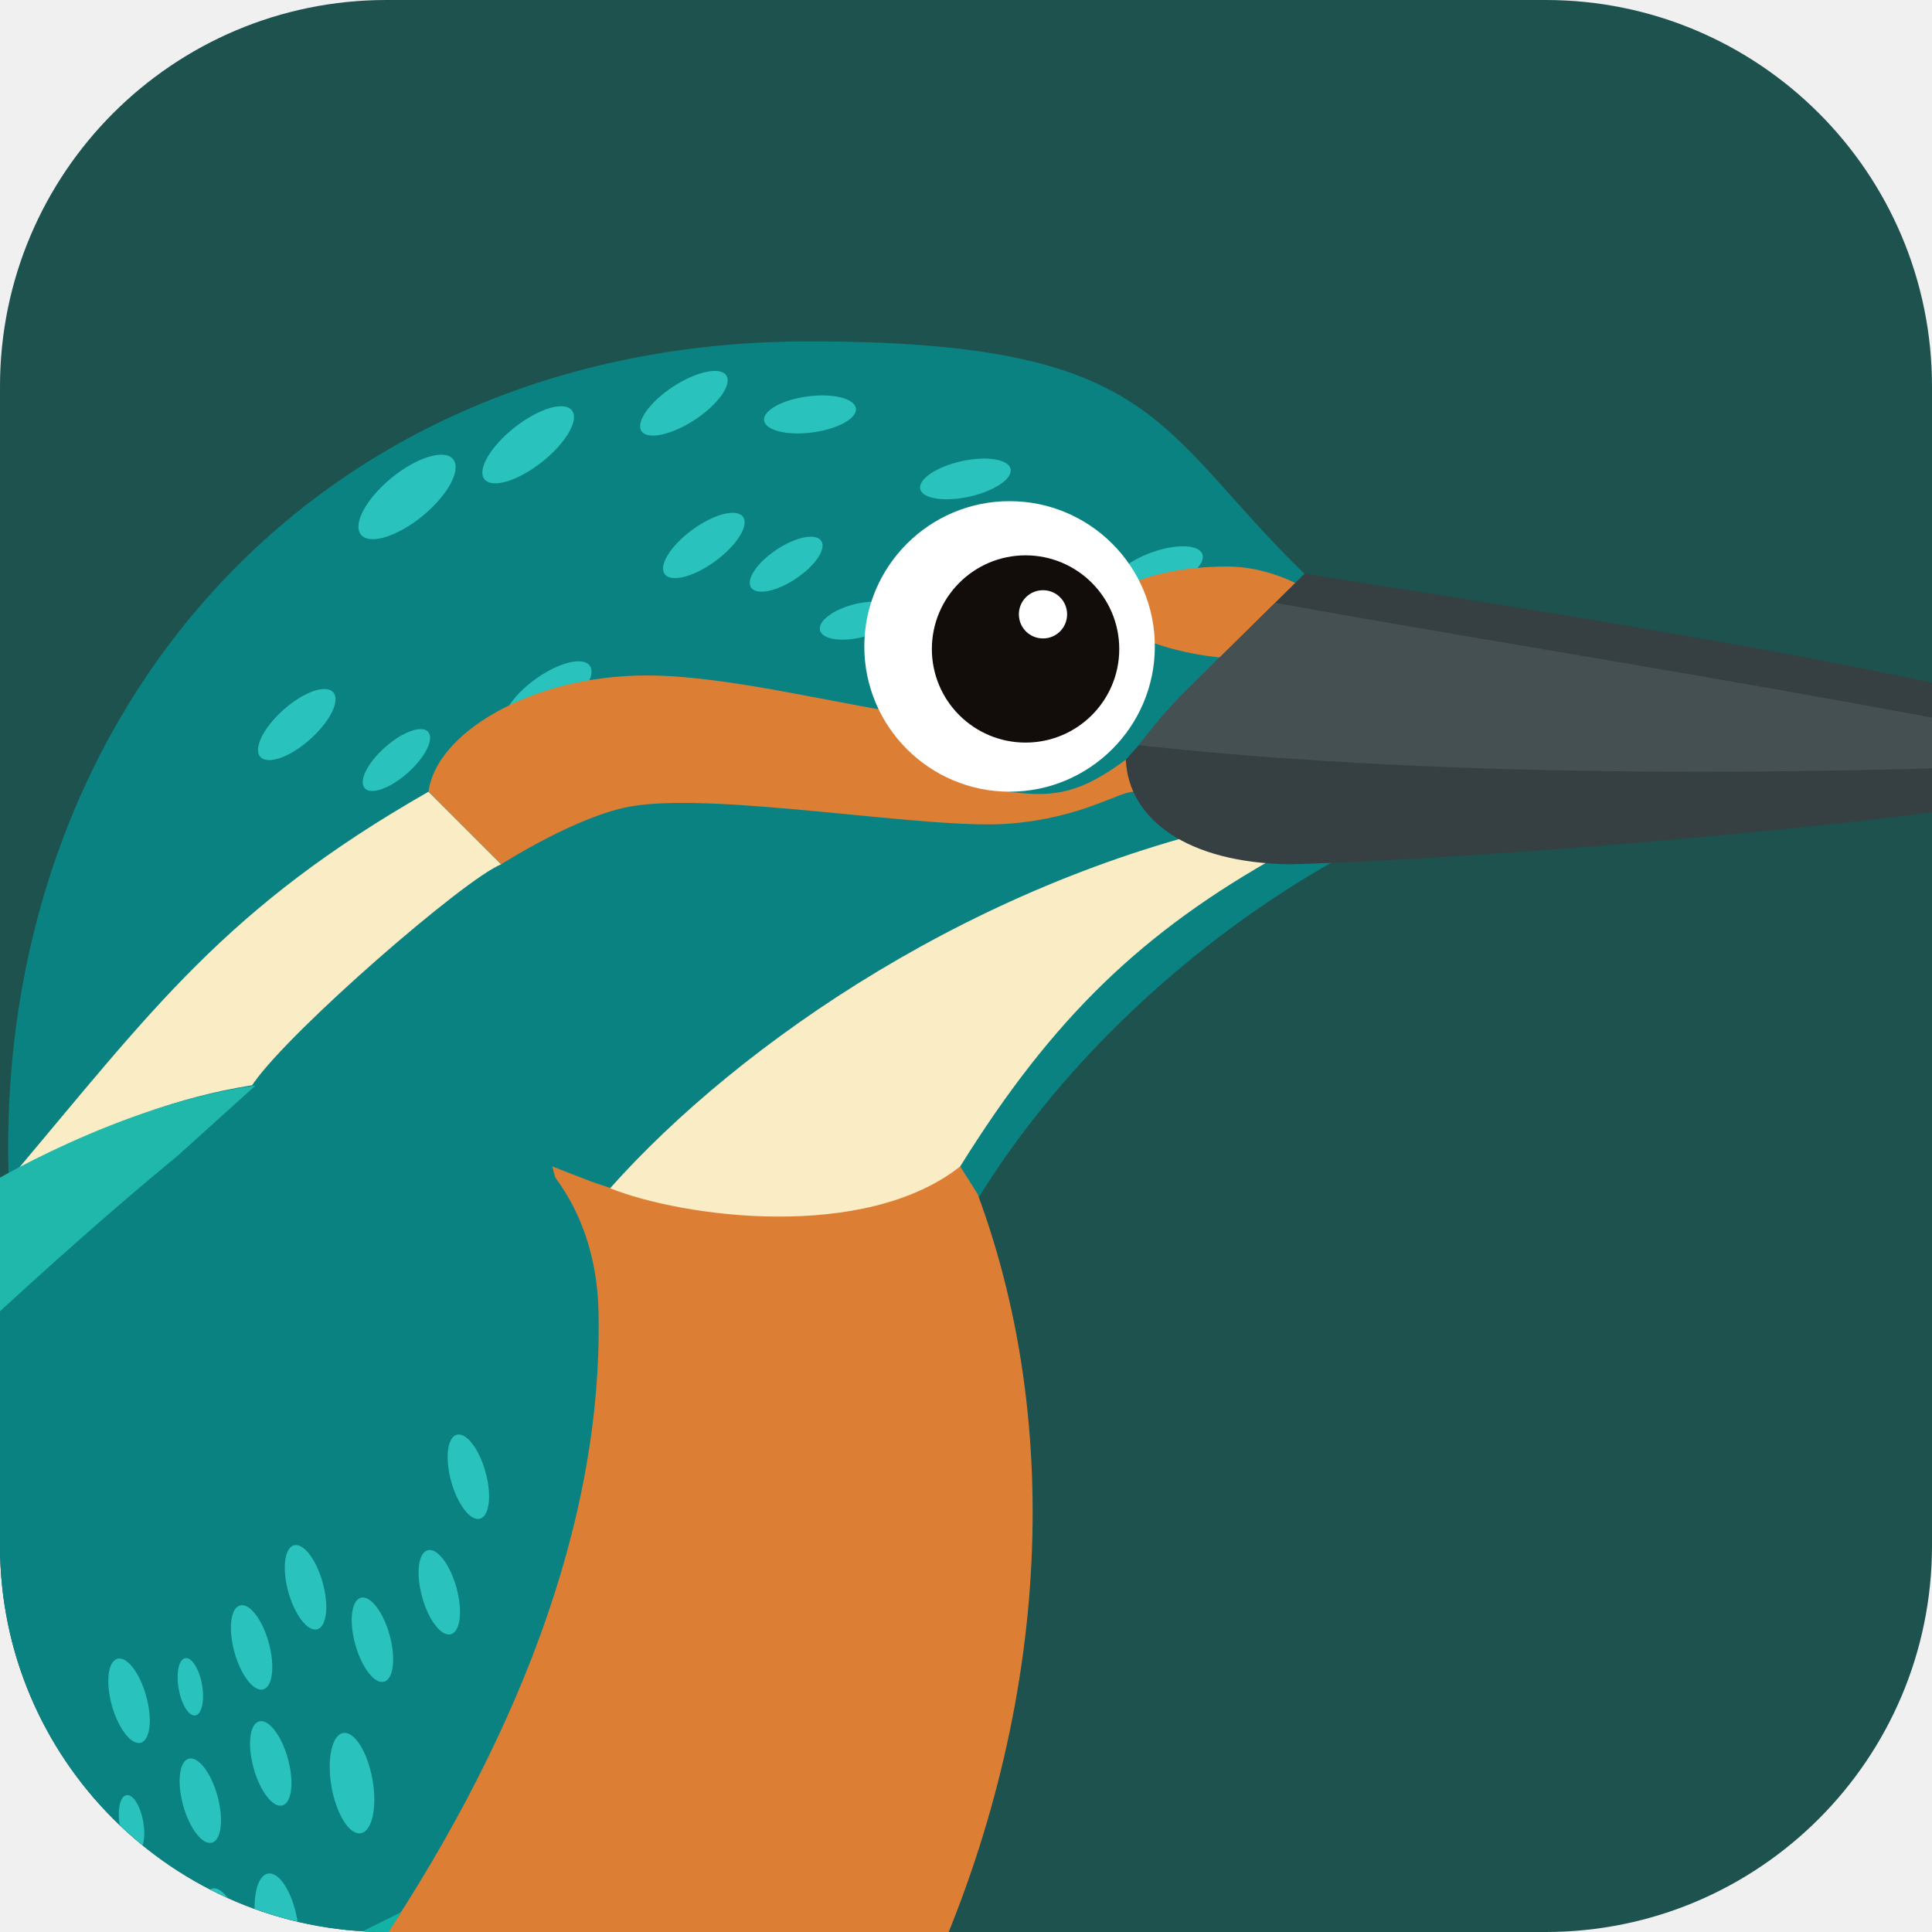
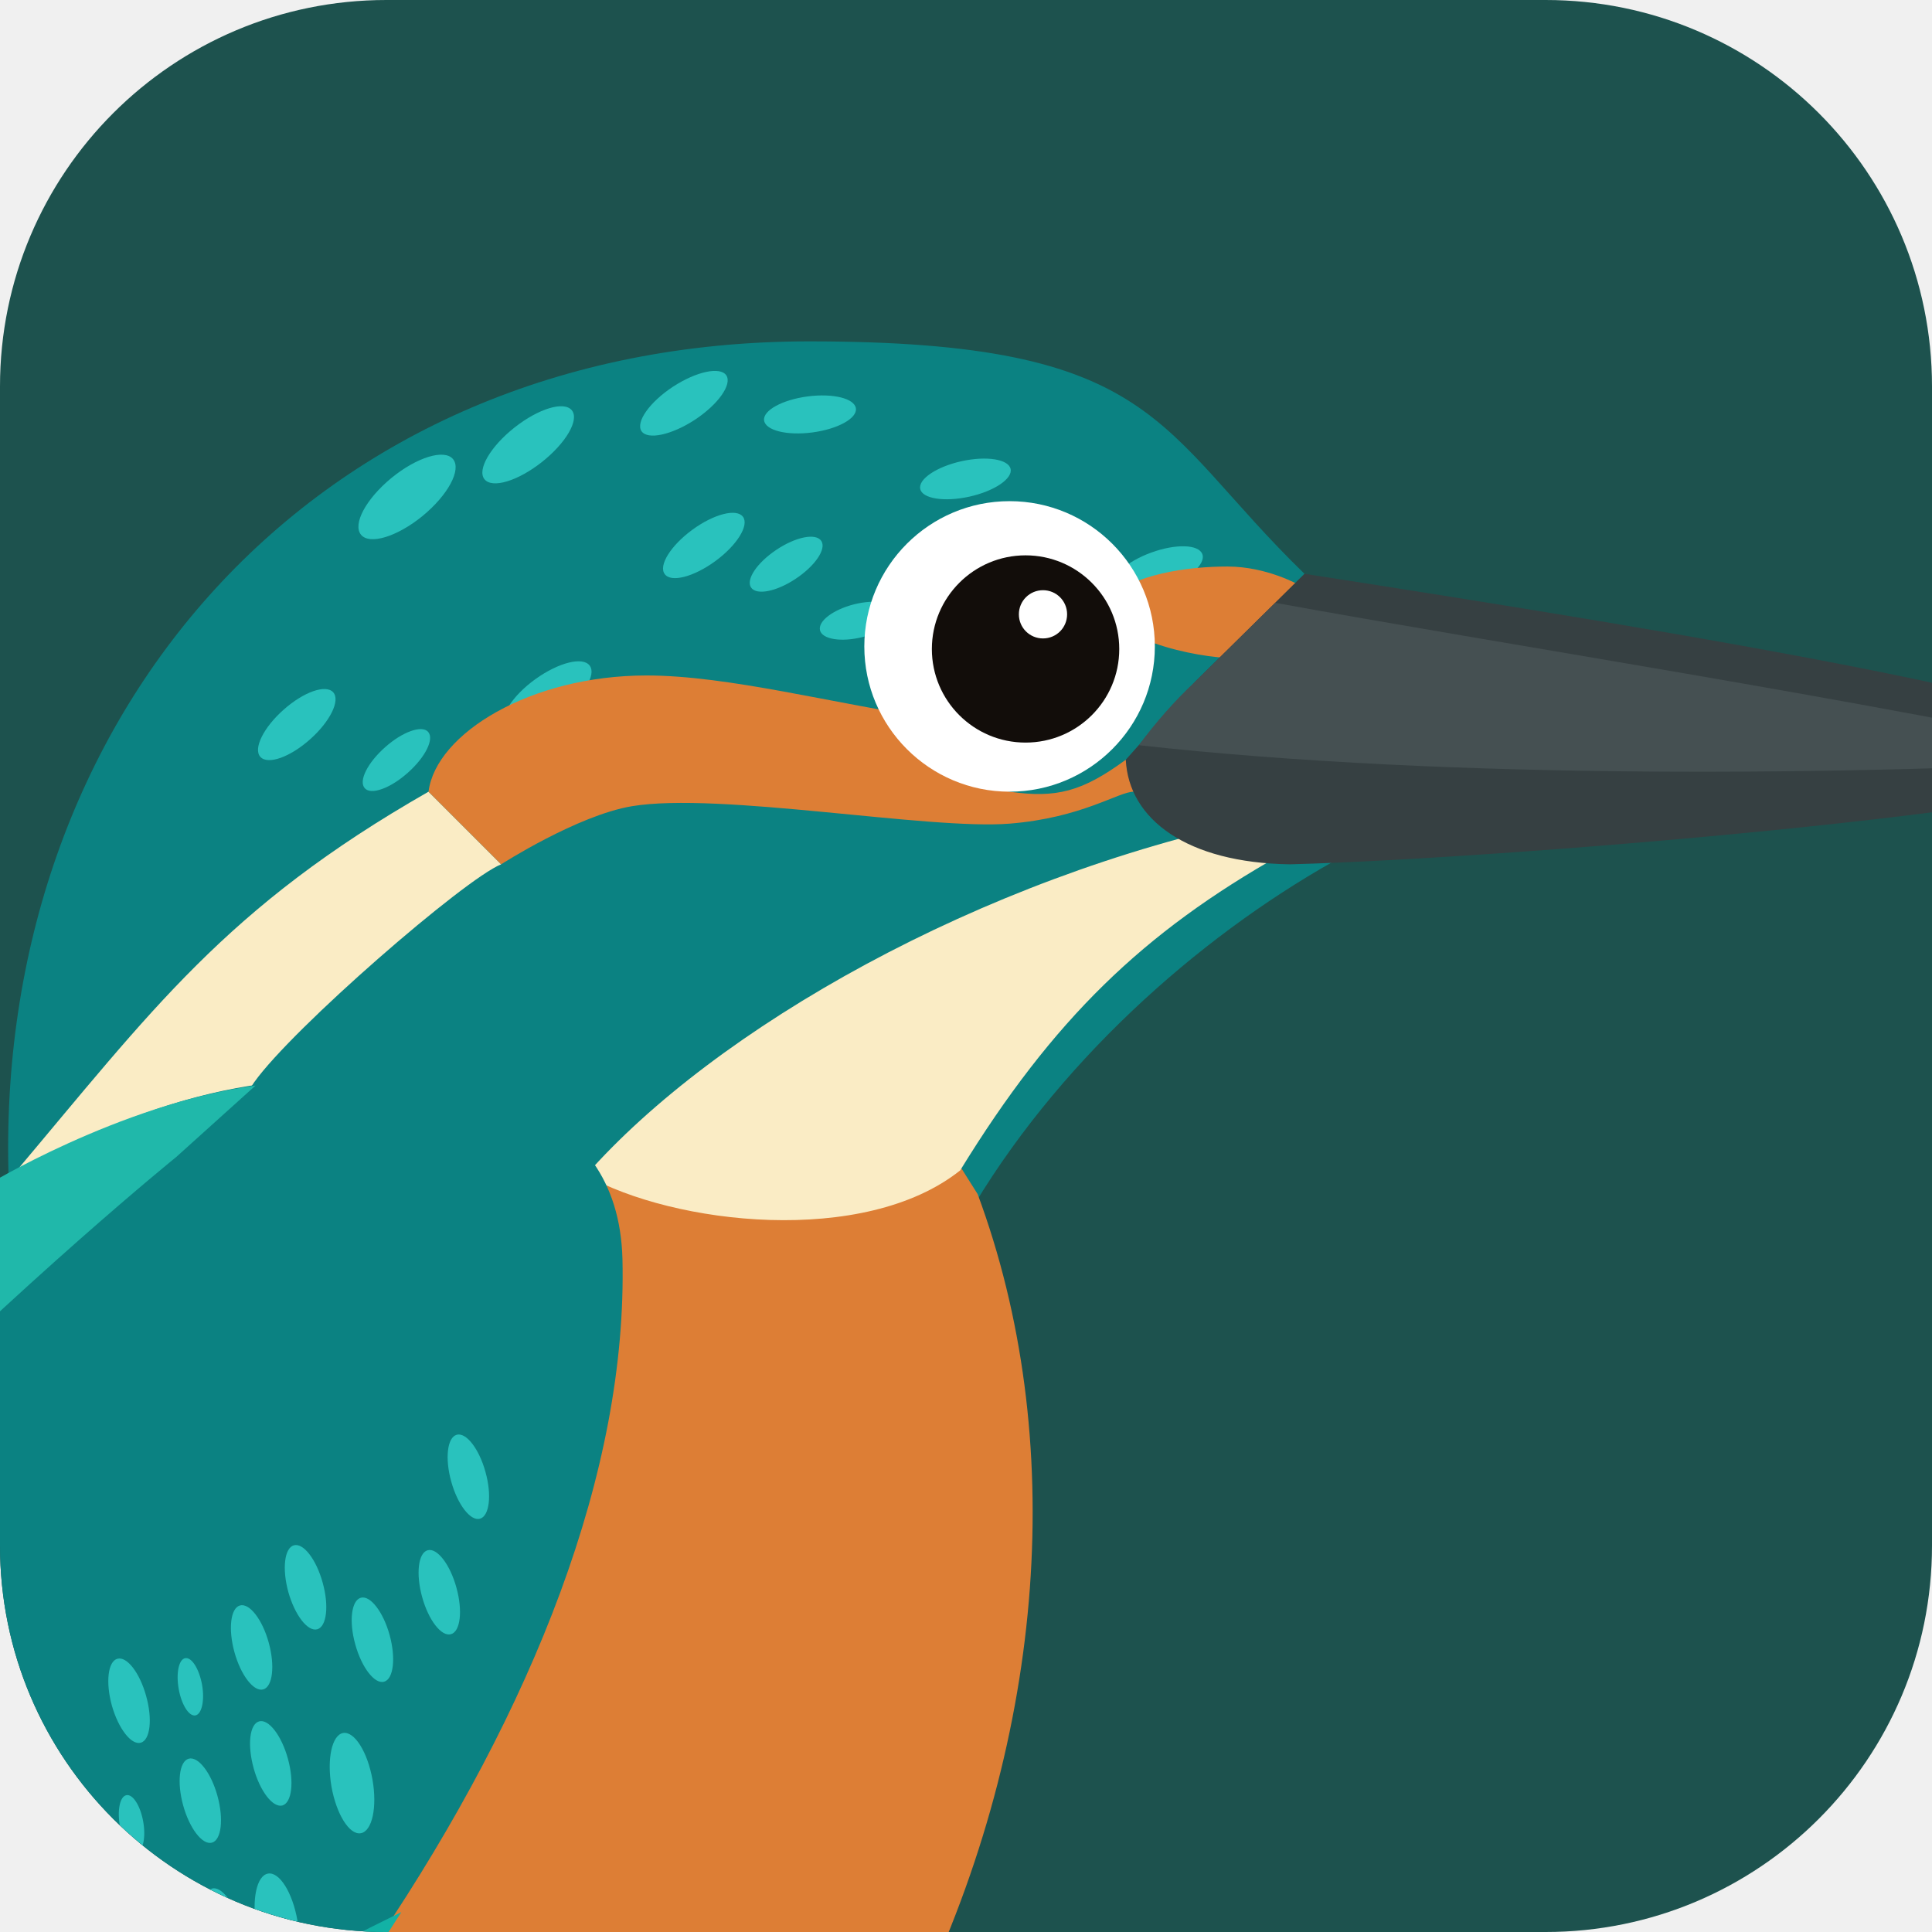
<svg xmlns="http://www.w3.org/2000/svg" viewBox="10.05 1.55 13.3 13.3">
  <defs>
    <clipPath id="cadre">
      <rect x="10.05" y="1.55" width="13.3" height="13.3" rx="2.66" />
    </clipPath>
  </defs>
  <g clip-path="url(#cadre)">
    <rect x="10.05" y="1.55" width="13.3" height="13.3" fill="#1d524e" />
    <path d="M15.62 3.9C12.19 3.9 10 6.5 10.11 9.68L14.5 8.5L19 6.5L19.03 5.5C18 4.5 18.036 3.9 15.62 3.9Z" fill="#0B8282" />
    <path d="M13 7C11.6 7.8 11.1 8.5 10.13 9.65C10.61 9.65 10.78 9.6 11.5 9.5C12.062 9.41 11.537 9.37 11.8 9C12.066 8.626 13.25 7.6 13.5 7.5L13 7Z" fill="#FAECC5" />
    <path d="M18.29 6.51C15.69 6.35 13.58 7.77 12.3 9L12.69 9.325L13.38 9.65L14.11 9.77L14.66 9.99L16.7 9.94C17.31 8.88 18.29 8.01 19.23 7.48L18.29 6.51Z" fill="#0B8282" />
    <mask id="mask0_5_88" style="mask-type:luminance" maskUnits="userSpaceOnUse" x="10" y="3" width="10" height="7">
      <path d="M15.62 3.9C12.19 3.9 10 6.5 10.11 9.68L14.5 8.5L19 6.5L19.03 5.5C18 4.5 18.036 3.9 15.62 3.9Z" fill="white" />
      <path d="M18.29 6.51C15.69 6.35 13.58 7.77 12.3 9L12.69 9.325L13.38 9.65L14.11 9.77L14.66 9.99L16.7 9.94C17.31 8.88 18.29 8.01 19.23 7.48L18.29 6.51Z" fill="white" />
    </mask>
    <g mask="url(#mask0_5_88)">
      <path d="M12.535 5.231C12.594 5.303 12.784 5.245 12.959 5.102C13.134 4.958 13.228 4.784 13.169 4.711C13.11 4.639 12.92 4.697 12.745 4.84C12.57 4.984 12.476 5.158 12.535 5.231Z" fill="#29C2BD" />
      <path d="M13.385 4.849C13.438 4.915 13.614 4.862 13.78 4.731C13.946 4.6 14.039 4.441 13.987 4.375C13.934 4.309 13.758 4.362 13.592 4.493C13.426 4.624 13.333 4.784 13.385 4.849Z" fill="#29C2BD" />
      <path d="M14.466 4.518C14.508 4.58 14.672 4.545 14.833 4.44C14.994 4.334 15.091 4.197 15.05 4.134C15.008 4.072 14.844 4.107 14.683 4.212C14.522 4.318 14.425 4.455 14.466 4.518Z" fill="#29C2BD" />
      <path d="M15.31 4.444C15.319 4.513 15.467 4.55 15.642 4.527C15.817 4.504 15.951 4.43 15.942 4.362C15.934 4.293 15.785 4.256 15.61 4.279C15.435 4.302 15.301 4.376 15.31 4.444Z" fill="#29C2BD" />
      <path d="M16.385 4.916C16.399 4.983 16.551 5.007 16.723 4.969C16.895 4.931 17.022 4.845 17.007 4.778C16.992 4.711 16.841 4.687 16.669 4.725C16.497 4.763 16.37 4.849 16.385 4.916Z" fill="#29C2BD" />
      <path d="M17.713 5.589C17.738 5.657 17.895 5.662 18.065 5.6C18.235 5.538 18.352 5.433 18.327 5.365C18.302 5.297 18.145 5.292 17.975 5.354C17.805 5.416 17.688 5.521 17.713 5.589Z" fill="#29C2BD" />
      <path d="M19.166 4.799C19.155 4.725 18.999 4.686 18.816 4.711C18.634 4.737 18.494 4.818 18.504 4.891C18.515 4.965 18.671 5.004 18.854 4.979C19.037 4.953 19.176 4.872 19.166 4.799Z" fill="#29C2BD" />
      <path d="M11.842 6.76C11.893 6.817 12.046 6.763 12.184 6.64C12.322 6.518 12.394 6.372 12.344 6.316C12.293 6.259 12.14 6.313 12.002 6.436C11.864 6.558 11.792 6.704 11.842 6.76Z" fill="#29C2BD" />
      <path d="M12.561 6.976C12.604 7.025 12.737 6.977 12.857 6.87C12.978 6.763 13.041 6.637 12.997 6.588C12.954 6.54 12.821 6.587 12.701 6.694C12.58 6.801 12.517 6.927 12.561 6.976Z" fill="#29C2BD" />
      <path d="M13.53 6.551C13.576 6.616 13.744 6.574 13.904 6.459C14.065 6.343 14.157 6.197 14.11 6.133C14.064 6.068 13.896 6.11 13.736 6.225C13.575 6.341 13.483 6.487 13.53 6.551Z" fill="#29C2BD" />
      <path d="M14.626 5.502C14.669 5.562 14.825 5.522 14.974 5.413C15.123 5.304 15.208 5.167 15.165 5.108C15.121 5.048 14.965 5.088 14.816 5.197C14.667 5.306 14.582 5.443 14.626 5.502Z" fill="#29C2BD" />
      <path d="M15.22 5.594C15.257 5.65 15.395 5.623 15.528 5.534C15.662 5.445 15.74 5.329 15.704 5.274C15.667 5.218 15.529 5.245 15.396 5.334C15.262 5.423 15.184 5.539 15.22 5.594Z" fill="#29C2BD" />
      <path d="M15.695 5.889C15.71 5.951 15.841 5.972 15.986 5.936C16.131 5.899 16.236 5.82 16.221 5.757C16.206 5.695 16.075 5.674 15.93 5.71C15.785 5.747 15.68 5.826 15.695 5.889Z" fill="#29C2BD" />
      <path d="M19.404 4.267C19.388 4.198 19.249 4.172 19.092 4.207C18.935 4.243 18.821 4.327 18.836 4.395C18.852 4.464 18.991 4.49 19.148 4.455C19.305 4.419 19.419 4.335 19.404 4.267Z" fill="#29C2BD" />
    </g>
    <path d="M11.396 20.565C12.077 20.518 13.42 20.517 13.748 21.218V21.294L13.745 21.523L12.663 21.275L12.653 21.605L11.757 21.389L11.695 21.667C10.47 21.482 9.17 21.348 7.811 21.636C7.75 20.947 9.14 20.874 10.18 20.874L9.655 20.133L10.407 20.009L11.396 20.565Z" fill="#C8452B" />
    <path d="M9.349 20.071L8.773 20.266L9 21H10L9.597 20.225L9.349 20.071Z" fill="#C8452B" />
-     <path d="M16.66 9.58C15.79 10.08 14.71 9.9 14.11 9.68L13.852 9.58C14.772 12.89 11.142 17.101 8.522 18.991C8.142 19.391 7.25 19.85 7.4 20.24C8.41 20.41 9.47 20.39 10.43 20.28C10.78 20.24 11.11 19.98 11.44 19.85C16.21 17.93 18.02 13.11 16.78 9.77L16.66 9.58Z" fill="#DD7E35" />
-     <path d="M18.72 7.19C16.79 7.59 15.14 8.73 14.25 9.73C14.75 9.93 16 10.1 16.66 9.58C17.3 8.55 17.92 7.96 18.87 7.43L18.72 7.19Z" fill="#FAECC5" />
+     <path d="M16.66 9.58C15.79 10.08 14.68 9.86 14.08 9.64C15 12.95 11.142 17.101 8.522 18.991C8.142 19.391 7.25 19.85 7.4 20.24C8.41 20.41 9.47 20.39 10.43 20.28C10.78 20.24 11.11 19.98 11.44 19.85C16.21 17.93 18.02 13.11 16.78 9.77L16.66 9.58Z" fill="#DD7E35" />
+     <path d="M18.72 7.19C16.79 7.595 14.974 8.629 14.084 9.64C14.685 9.98 16 10.133 16.66 9.607C17.3 8.565 17.92 7.969 18.87 7.433L18.72 7.19Z" fill="#FAECC5" />
    <path d="M13.5 7.5L13 7C13.05 6.6 13.703 6.2 14.5 6.2C15.065 6.2 15.782 6.394 16.5 6.5C16.65 6.6 16.555 6.937 17 7C17.322 7.046 17.5 7 17.8 6.78C17.8 6.78 17.845 6.981 17.855 7C17.75 7 17.5 7.18 17 7.22C16.443 7.265 15 7 14.4 7.1C14.024 7.163 13.5 7.5 13.5 7.5Z" fill="#DD7E35" />
    <path d="M18.553 6.081C18.83 6.081 19 5.841 19 5.581C19 5.581 18.776 5.45 18.5 5.45C18.224 5.45 17.861 5.5 17.65 5.681C17.65 5.941 18.277 6.081 18.553 6.081Z" fill="#DD7E35" />
    <path d="M17 7C17.552 7 18 6.552 18 6C18 5.448 17.552 5 17 5C16.448 5 16 5.448 16 6C16 6.552 16.448 7 17 7Z" fill="white" />
    <path d="M17.11 6.662C17.466 6.662 17.755 6.374 17.755 6.018C17.755 5.662 17.466 5.373 17.11 5.373C16.754 5.373 16.465 5.662 16.465 6.018C16.465 6.374 16.754 6.662 17.11 6.662Z" fill="#120D0A" />
    <path d="M19.03 5.5C21.67 5.91 24.9 6.44 24.88 6.79C24.86 7.09 20.48 7.46 18.93 7.5C18.22 7.49 17.82 7.19 17.8 6.78L18.28 6.24L19.03 5.5Z" fill="#364042" />
    <path d="M18.28 6.24C18.14 6.37 18 6.53 17.89 6.68C20.05 6.92 22.75 6.89 24.8 6.78C22.85 6.36 20.36 5.98 18.83 5.7L18.28 6.24Z" fill="#455052" />
-     <path d="M12.04 8.99C8.15 9.33 5.26 15.79 4.06 19.62L4.42 19.68L4.41 20.14C3.57 21.24 2.75 21.98 2.83 22.31C2.89 22.6 3.61 22.77 3.99 22.61L4.28 22.7C5.16 22.68 6.696 21.247 7.396 20.227C7.416 19.927 7.769 19.79 8.489 19.32C11.737 16.732 14.24 13.5 14.17 10.57C14.14 9.49 13.26 8.9 12.04 8.99Z" fill="#0B8282" />
+     <path d="M12.04 8.991C8.15 9.331 5.26 15.791 4.06 19.621L4.42 19.681L4.41 20.141C3.57 21.241 2.75 21.981 2.83 22.311C2.89 22.601 3.61 22.771 3.99 22.611L4.28 22.701C5.16 22.681 6.696 21.248 7.396 20.228C7.416 19.928 7.769 19.791 8.489 19.322C11.737 16.733 14.405 13.145 14.335 10.215C14.305 9.135 13.26 8.901 12.04 8.991Z" fill="#0B8282" />
    <mask id="mask1_5_88" style="mask-type:luminance" maskUnits="userSpaceOnUse" x="2" y="9" width="12" height="14">
      <path d="M11.616 9.179C7.726 9.519 4.836 15.979 3.636 19.809L3.996 19.869L3.986 20.329C3.146 21.429 2.326 22.169 2.406 22.499C2.466 22.789 3.186 22.959 3.566 22.799L3.856 22.889C4.736 22.869 6.276 21.479 6.976 20.459C6.996 20.159 6.834 18.941 7.554 18.471C11.564 16.411 13.816 13.689 13.746 10.759C13.716 9.679 12.836 9.089 11.616 9.179Z" fill="white" />
    </mask>
    <g mask="url(#mask1_5_88)">
      <path d="M5.331 8.885C4.777 9.235 3.201 10.235 1.571 13.337C0.079 16.175 0.201 16.235 0.201 16.235C1.071 15.349 2.467 13.586 3.701 11.735C4.701 10.235 5.331 8.885 5.331 8.885Z" fill="#29C2BD" />
      <path d="M10.617 15.715C10.694 15.701 10.73 15.536 10.697 15.346C10.663 15.155 10.573 15.012 10.495 15.026C10.418 15.04 10.382 15.205 10.415 15.395C10.449 15.586 10.539 15.729 10.617 15.715Z" fill="#29C2BD" />
      <path d="M12.412 13.48C12.49 13.467 12.58 13.61 12.614 13.8C12.648 13.991 12.612 14.156 12.534 14.17C12.456 14.184 12.366 14.04 12.332 13.85C12.299 13.659 12.335 13.494 12.412 13.48Z" fill="#29C2BD" />
      <path d="M11.895 14.448C11.973 14.434 12.063 14.577 12.097 14.768C12.13 14.958 12.094 15.123 12.017 15.137C11.939 15.151 11.849 15.008 11.815 14.817C11.782 14.627 11.817 14.461 11.895 14.448Z" fill="#29C2BD" />
      <path d="M11.088 15.025C11.166 15.011 11.256 15.154 11.29 15.345C11.324 15.535 11.288 15.7 11.21 15.714C11.132 15.728 11.042 15.585 11.009 15.394C10.975 15.204 11.011 15.038 11.088 15.025Z" fill="#29C2BD" />
      <path d="M12.994 12.222C13.059 12.204 13.148 12.319 13.192 12.479C13.236 12.638 13.22 12.782 13.154 12.8C13.089 12.818 13 12.704 12.956 12.544C12.912 12.384 12.929 12.24 12.994 12.222Z" fill="#29C2BD" />
      <path d="M12.534 12.549C12.599 12.531 12.688 12.646 12.732 12.805C12.776 12.965 12.759 13.109 12.694 13.127C12.629 13.145 12.54 13.03 12.496 12.871C12.451 12.711 12.469 12.567 12.534 12.549Z" fill="#29C2BD" />
      <path d="M11.834 13.4C11.899 13.382 11.988 13.497 12.032 13.657C12.076 13.816 12.059 13.96 11.994 13.979C11.929 13.996 11.84 13.882 11.796 13.722C11.752 13.562 11.768 13.418 11.834 13.4Z" fill="#29C2BD" />
      <path d="M11.509 14.551C11.574 14.533 11.663 14.648 11.707 14.807C11.752 14.967 11.735 15.111 11.669 15.129C11.604 15.147 11.515 15.033 11.471 14.873C11.427 14.713 11.444 14.569 11.509 14.551Z" fill="#29C2BD" />
      <path d="M11.349 13.657C11.414 13.639 11.503 13.753 11.547 13.913C11.591 14.073 11.574 14.217 11.509 14.235C11.444 14.253 11.355 14.138 11.311 13.979C11.267 13.819 11.284 13.675 11.349 13.657Z" fill="#29C2BD" />
      <path d="M8.684 15.645C8.749 15.627 8.838 15.742 8.882 15.902C8.926 16.061 8.909 16.206 8.844 16.224C8.779 16.242 8.69 16.127 8.646 15.967C8.602 15.807 8.619 15.664 8.684 15.645Z" fill="#29C2BD" />
      <path d="M9.159 13.657C9.224 13.639 9.313 13.753 9.357 13.913C9.401 14.073 9.384 14.217 9.319 14.235C9.254 14.253 9.165 14.138 9.121 13.979C9.077 13.819 9.094 13.675 9.159 13.657Z" fill="#29C2BD" />
      <path d="M9.883 13.4C9.948 13.382 10.037 13.497 10.081 13.657C10.126 13.816 10.108 13.96 10.043 13.979C9.978 13.996 9.889 13.882 9.845 13.722C9.801 13.562 9.818 13.418 9.883 13.4Z" fill="#29C2BD" />
      <path d="M10.858 12.969C10.924 12.951 11.012 13.066 11.056 13.225C11.101 13.385 11.084 13.529 11.019 13.547C10.954 13.565 10.865 13.45 10.82 13.291C10.776 13.131 10.793 12.987 10.858 12.969Z" fill="#29C2BD" />
      <path d="M13.194 11.427C13.259 11.409 13.348 11.523 13.392 11.683C13.437 11.843 13.419 11.987 13.354 12.005C13.289 12.023 13.2 11.908 13.156 11.748C13.112 11.589 13.129 11.445 13.194 11.427Z" fill="#29C2BD" />
      <path d="M11.702 12.602C11.767 12.584 11.856 12.698 11.9 12.858C11.944 13.018 11.927 13.162 11.862 13.18C11.797 13.198 11.708 13.083 11.664 12.924C11.62 12.764 11.637 12.62 11.702 12.602Z" fill="#29C2BD" />
      <path d="M7.88 15.583C7.946 15.565 8.034 15.68 8.079 15.839C8.123 15.999 8.106 16.143 8.041 16.161C7.976 16.179 7.887 16.064 7.843 15.905C7.798 15.745 7.815 15.601 7.88 15.583Z" fill="#29C2BD" />
      <path d="M12.073 12.188C12.139 12.17 12.227 12.285 12.271 12.444C12.316 12.604 12.299 12.748 12.234 12.766C12.168 12.784 12.08 12.669 12.035 12.51C11.991 12.35 12.008 12.206 12.073 12.188Z" fill="#29C2BD" />
      <path d="M9.404 15.91C9.469 15.892 9.558 16.006 9.602 16.166C9.646 16.326 9.629 16.47 9.564 16.488C9.499 16.506 9.41 16.391 9.366 16.231C9.322 16.072 9.338 15.928 9.404 15.91Z" fill="#29C2BD" />
      <path d="M10.801 15.741C10.866 15.723 10.955 15.838 10.999 15.997C11.043 16.157 11.026 16.301 10.961 16.319C10.896 16.337 10.807 16.222 10.763 16.063C10.719 15.903 10.736 15.759 10.801 15.741Z" fill="#29C2BD" />
      <path d="M10.312 15.892C10.377 15.874 10.466 15.989 10.51 16.149C10.555 16.308 10.538 16.452 10.473 16.47C10.407 16.488 10.319 16.374 10.274 16.214C10.23 16.054 10.247 15.91 10.312 15.892Z" fill="#29C2BD" />
      <path d="M9.083 15.141C9.15 15.129 9.227 15.252 9.256 15.415C9.284 15.578 9.254 15.72 9.187 15.732C9.12 15.743 9.043 15.621 9.014 15.457C8.986 15.294 9.016 15.152 9.083 15.141Z" fill="#29C2BD" />
      <path d="M9.829 15.183C9.896 15.171 9.973 15.294 10.002 15.457C10.03 15.621 10 15.762 9.933 15.774C9.867 15.786 9.789 15.663 9.76 15.5C9.732 15.337 9.762 15.195 9.829 15.183Z" fill="#29C2BD" />
      <path d="M8.464 15.071C8.508 15.063 8.56 15.145 8.579 15.253C8.598 15.362 8.578 15.457 8.533 15.464C8.489 15.472 8.437 15.39 8.418 15.282C8.399 15.173 8.419 15.078 8.464 15.071Z" fill="#29C2BD" />
      <path d="M10.921 13.908C10.965 13.9 11.017 13.982 11.036 14.091C11.055 14.199 11.035 14.294 10.99 14.302C10.946 14.309 10.894 14.228 10.875 14.119C10.856 14.01 10.876 13.915 10.921 13.908Z" fill="#29C2BD" />
      <path d="M8.324 16.233C8.368 16.226 8.42 16.307 8.439 16.416C8.458 16.525 8.438 16.619 8.393 16.627C8.349 16.635 8.298 16.553 8.278 16.445C8.259 16.336 8.28 16.241 8.324 16.233Z" fill="#29C2BD" />
      <path d="M7.466 16.165C7.51 16.157 7.562 16.239 7.581 16.348C7.6 16.457 7.58 16.551 7.535 16.559C7.491 16.567 7.439 16.485 7.42 16.376C7.401 16.267 7.421 16.173 7.466 16.165Z" fill="#29C2BD" />
      <path d="M7.994 14.965C8.038 14.957 8.09 15.039 8.109 15.148C8.128 15.257 8.108 15.351 8.063 15.359C8.019 15.367 7.967 15.285 7.948 15.176C7.929 15.067 7.949 14.973 7.994 14.965Z" fill="#29C2BD" />
      <path d="M11.325 12.965C11.37 12.957 11.421 13.039 11.441 13.148C11.46 13.256 11.439 13.351 11.395 13.359C11.351 13.367 11.299 13.285 11.28 13.176C11.261 13.067 11.281 12.973 11.325 12.965Z" fill="#29C2BD" />
      <path d="M10.371 13.895C10.438 13.883 10.515 14.006 10.544 14.169C10.572 14.332 10.542 14.474 10.475 14.486C10.409 14.497 10.331 14.374 10.303 14.211C10.274 14.048 10.304 13.906 10.371 13.895Z" fill="#29C2BD" />
      <path d="M9.72 14.224C9.775 14.214 9.84 14.316 9.864 14.452C9.888 14.588 9.862 14.707 9.806 14.716C9.751 14.726 9.687 14.624 9.663 14.488C9.639 14.352 9.664 14.234 9.72 14.224Z" fill="#29C2BD" />
      <path d="M8.926 14.25C8.97 14.242 9.022 14.324 9.041 14.433C9.06 14.542 9.04 14.636 8.995 14.644C8.951 14.652 8.899 14.57 8.88 14.461C8.861 14.353 8.881 14.258 8.926 14.25Z" fill="#29C2BD" />
    </g>
    <path d="M4.875 20.014L4.418 20.122C3.448 21.262 2.823 21.775 2.823 22.275C2.78 22.275 2.898 22.465 3.059 22.546L3.29 22.632L3.497 22.672C4.377 22.642 5.815 21.064 6.485 20.014L5.611 19.97L4.875 20.014Z" fill="#1A6969" />
    <path d="M5.628 19.97L5 20.5C4.03 21.64 3.5 22.155 3.5 22.655C3.457 22.655 3.77 22.73 4 22.61L4.3 22.7C5.18 22.67 6.691 21.292 7.361 20.242L6.465 19.94L5.628 19.97Z" fill="#0A5555" />
    <path d="M6.461 19.945L4.29 22.7C4.979 23 7.379 20.7 7.588 19.893L6.461 19.945Z" fill="#0B4747" />
    <path d="M17.23 5.945C17.322 5.945 17.396 5.871 17.396 5.779C17.396 5.687 17.322 5.613 17.23 5.613C17.138 5.613 17.064 5.687 17.064 5.779C17.064 5.871 17.138 5.945 17.23 5.945Z" fill="white" />
    <path d="M11.809 9.023C10.867 9.151 9.941 9.72 9.941 9.72C7.763 11.11 6.19 13.853 5.332 16.254C7.182 12.814 11.263 9.515 11.263 9.515L11.809 9.023Z" fill="#20B8AA" />
    <path d="M12.813 14.713C10.603 15.797 6.27 18.346 6.27 18.346C6.27 18.346 4.513 19.995 4.656 20.128C4.827 20.289 7.629 19.602 7.629 19.602C11.523 17.058 11.621 16.556 12.813 14.713Z" fill="#12B2A5" />
    <path opacity="0.2" d="M10.423 16.03L5.188 19.835" stroke="#1B1B1B" stroke-width="0.084" />
    <path opacity="0.2" d="M11.375 16.411L6.302 19.689" stroke="#1B1B1B" stroke-width="0.084" />
  </g>
</svg>
